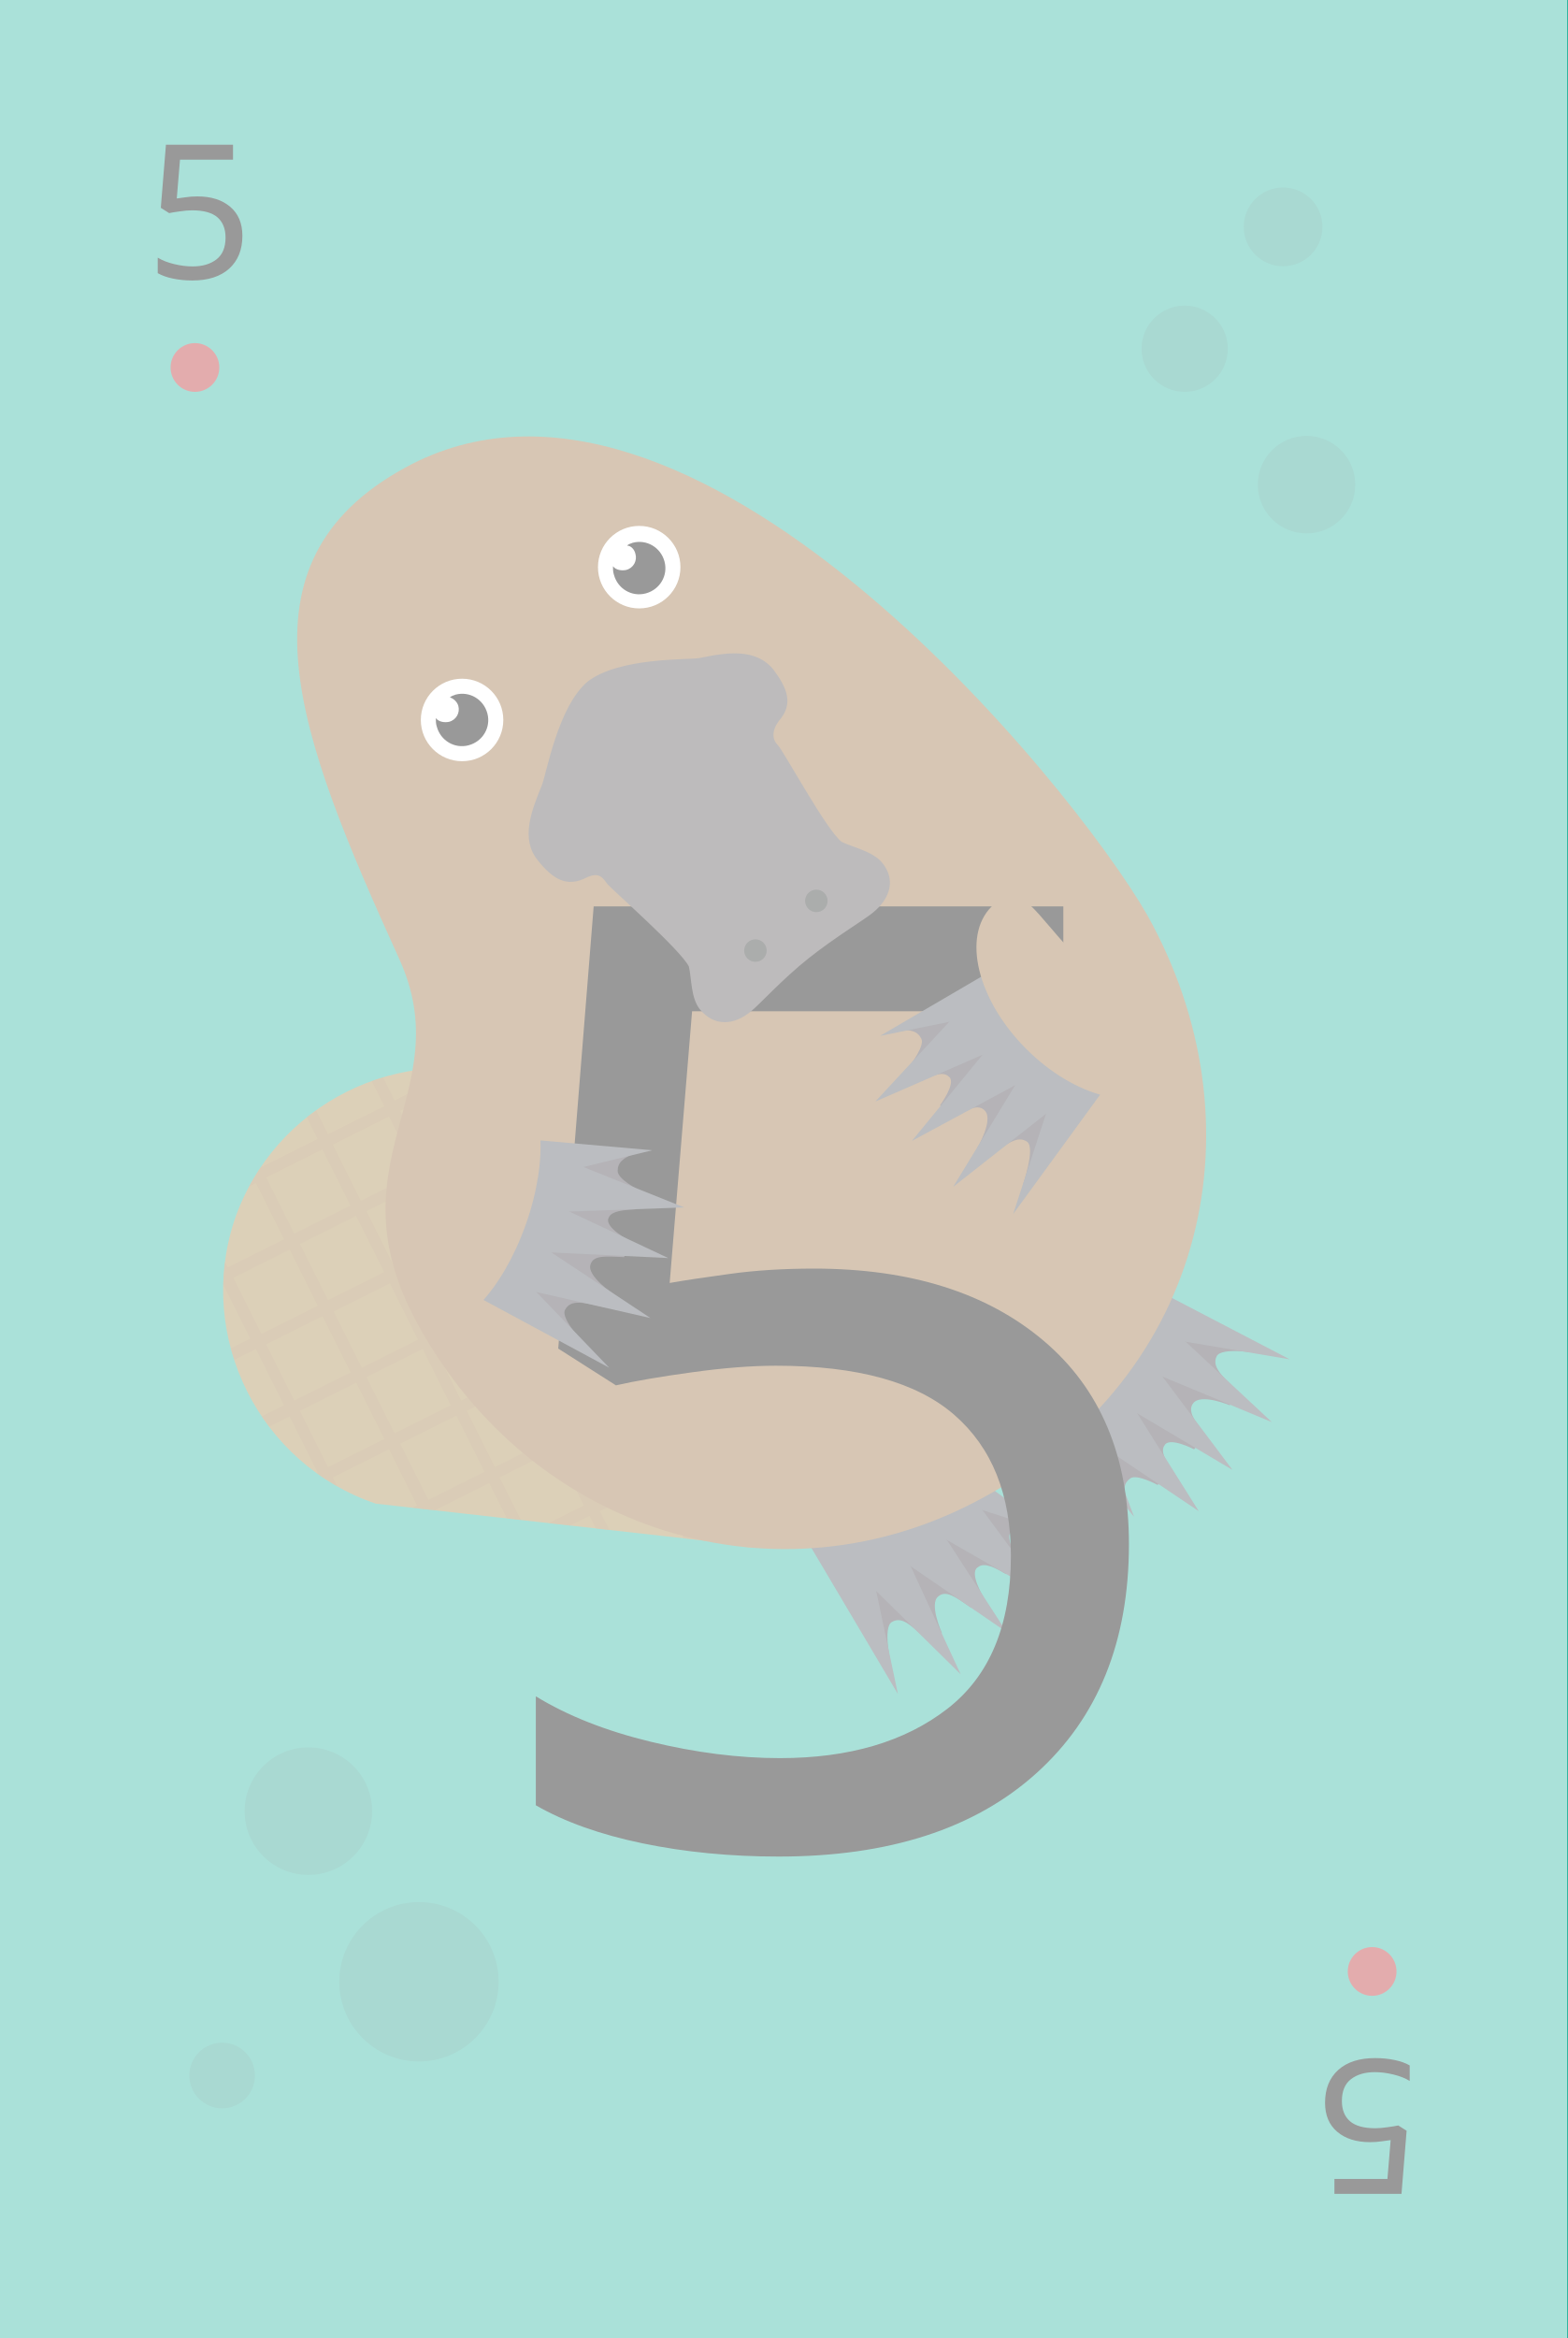
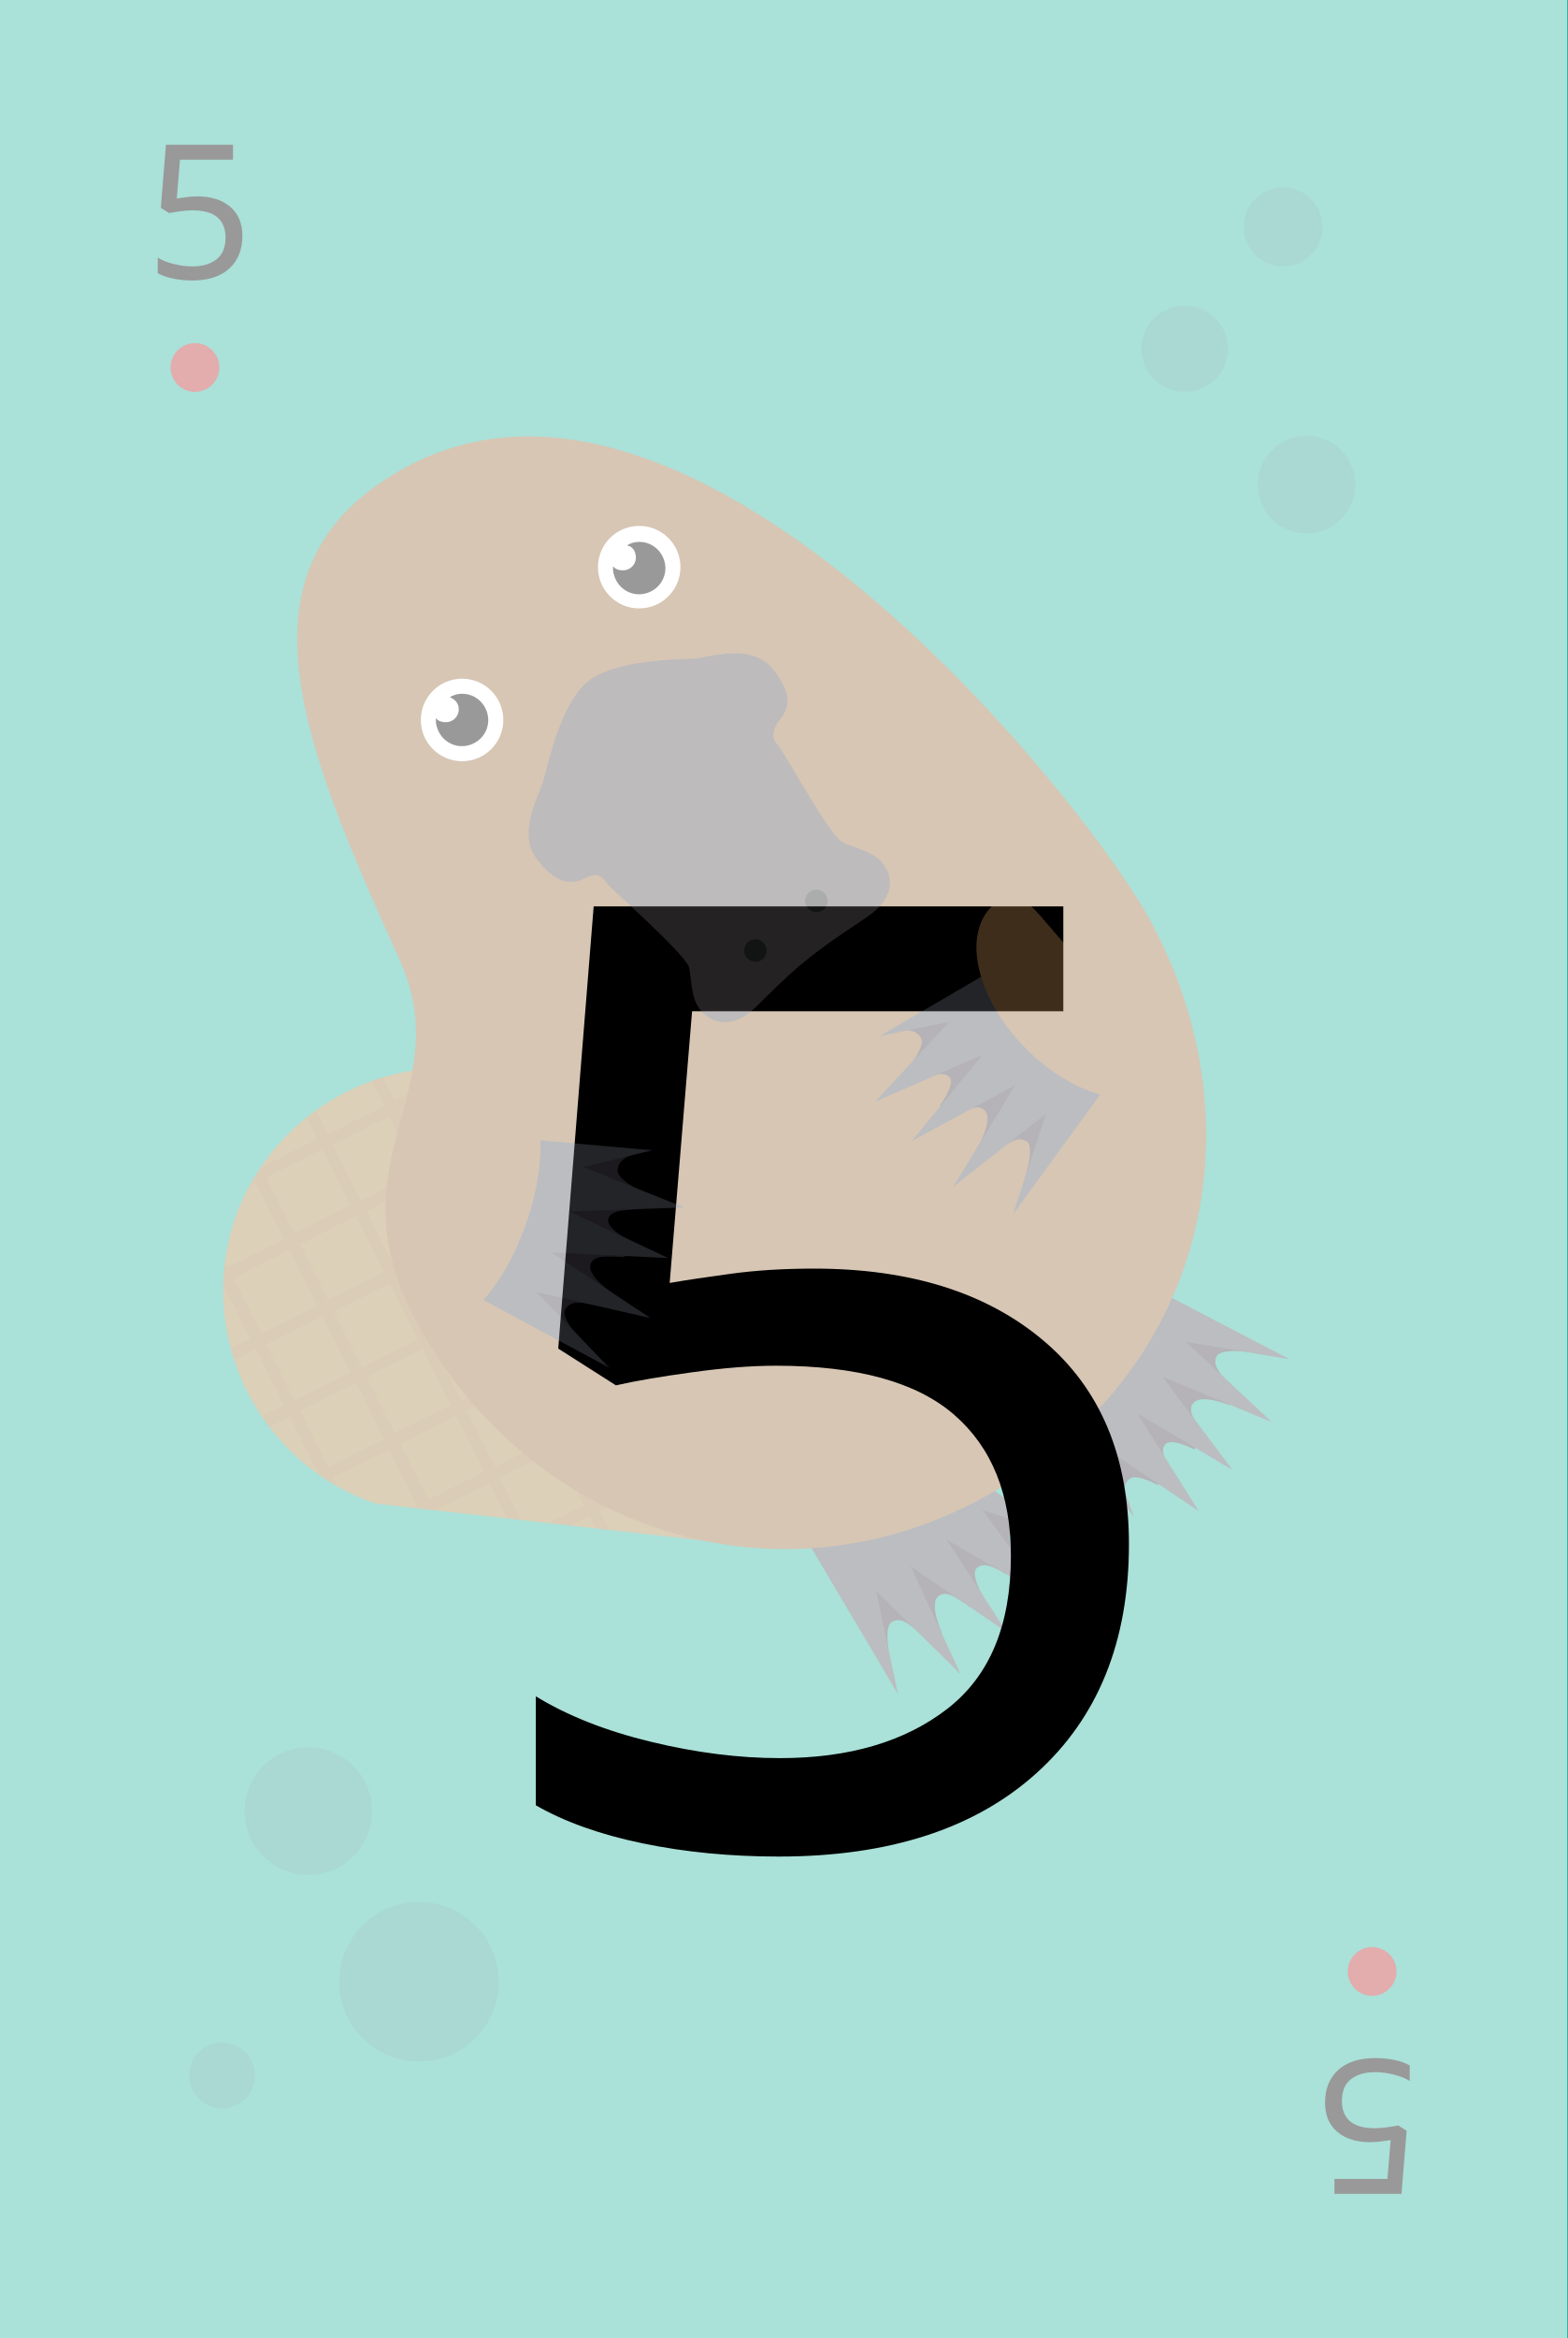
<svg xmlns="http://www.w3.org/2000/svg" xmlns:xlink="http://www.w3.org/1999/xlink" version="1.1" id="Layer_1" x="0px" y="0px" viewBox="0 0 167.2 249.4" enable-background="new 0 0 167.2 249.4" xml:space="preserve">
  <rect x="-5.7" y="-5.7" fill="#2BB4A0" width="178.6" height="260.8" />
  <g>
    <path fill="#A8894E" d="M88.4,134.5l-33.2-19.4c-12.5-4.1-26,2.7-30.2,15.1c-4.1,12.5,2.7,26,15.1,30.2l38.2,4.3   C90.9,168.9,100.9,138.7,88.4,134.5z" />
    <g opacity="0.4">
      <defs>
        <path id="SVGID_1_" opacity="0.4" d="M88.4,134.5l-33.2-19.4c-12.5-4.1-26,2.7-30.2,15.1c-4.1,12.5,2.7,26,15.1,30.2l38.2,4.3     C90.9,168.9,100.9,138.7,88.4,134.5z" />
      </defs>
      <clipPath id="SVGID_2_">
        <use xlink:href="#SVGID_1_" overflow="visible" />
      </clipPath>
      <path clip-path="url(#SVGID_2_)" fill="#9A7143" d="M45.7,197.1l71.2-35.7l-0.3-0.5l0.5-0.3L81.4,89.4l-0.5,0.3l-0.3-0.5    L9.5,124.8l0.3,0.5l-0.5,0.3l35.7,71.2l0.5-0.3L45.7,197.1z M66.5,151l3,6l-6,3l-3-6L66.5,151z M59.9,153l-3-6l6-3l3,6L59.9,153z     M67.5,150.5l6-3l3,6l-6,3L67.5,150.5z M67,149.4l-3-6l6-3l3,6L67,149.4z M63.4,142.3l-3-6l6-3l3,6L63.4,142.3z M71.1,139.8l6-3    l3,6l-6,3L71.1,139.8z M70.5,138.7l-3-6l6-3l3,6L70.5,138.7z M67,131.6l-3-6l6-3l3,6L67,131.6z M65.9,132.2l-6,3l-3-6l6-3    L65.9,132.2z M58.8,135.7l-6,3l-3-6l6-3L58.8,135.7z M59.3,136.8l3,6l-6,3l-3-6L59.3,136.8z M55.2,146.4l-6,3l-3-6l6-3L55.2,146.4    z M55.8,147.5l3,6l-6,3l-3-6L55.8,147.5z M59.3,154.6l3,6l-6,3l-3-6L59.3,154.6z M62.9,161.7l3,6l-6,3l-3-6L62.9,161.7z M64,161.2    l6-3l3,6l-6,3L64,161.2z M71.1,157.6l6-3l3,6l-6,3L71.1,157.6z M78.2,154l6-3l3,6l-6,3L78.2,154z M77.7,153l-3-6l6-3l3,6L77.7,153    z M81.7,143.4l6-3l3,6l-6,3L81.7,143.4z M81.2,142.3l-3-6l6-3l3,6L81.2,142.3z M77.6,135.2l-3-6l6-3l3,6L77.6,135.2z M74.1,128.1    l-3-6l6-3l3,6L74.1,128.1z M70.5,121l-3-6l6-3l3,6L70.5,121z M69.4,121.5l-6,3l-3-6l6-3L69.4,121.5z M62.3,125.1l-6,3l-3-6l6-3    L62.3,125.1z M55.2,128.6l-6,3l-3-6l6-3L55.2,128.6z M48.1,132.2l-6,3l-3-6l6-3L48.1,132.2z M48.6,133.2l3,6l-6,3l-3-6L48.6,133.2    z M44.6,142.9l-6,3l-3-6l6-3L44.6,142.9z M45.1,143.9l3,6l-6,3l-3-6L45.1,143.9z M48.7,151l3,6l-6,3l-3-6L48.7,151z M52.2,158.2    l3,6l-6,3l-3-6L52.2,158.2z M55.8,165.3l3,6l-6,3l-3-6L55.8,165.3z M59.4,172.4l3,6l-6,3l-3-6L59.4,172.4z M60.4,171.9l6-3l3,6    l-6,3L60.4,171.9z M67.5,168.3l6-3l3,6l-6,3L67.5,168.3z M74.6,164.7l6-3l3,6l-6,3L74.6,164.7z M81.8,161.2l6-3l3,6l-6,3    L81.8,161.2z M88.9,157.6l6-3l3,6l-6,3L88.9,157.6z M88.3,156.5l-3-6l6-3l3,6L88.3,156.5z M92.4,146.9l6-3l3,6l-6,3L92.4,146.9z     M91.9,145.8l-3-6l6-3l3,6L91.9,145.8z M88.3,138.7l-3-6l6-3l3,6L88.3,138.7z M84.8,131.6l-3-6l6-3l3,6L84.8,131.6z M81.2,124.5    l-3-6l6-3l3,6L81.2,124.5z M77.6,117.4l-3-6l6-3l3,6L77.6,117.4z M74.1,110.3l-3-6l6-3l3,6L74.1,110.3z M73,110.8l-6,3l-3-6l6-3    L73,110.8z M65.9,114.4l-6,3l-3-6l6-3L65.9,114.4z M58.8,117.9l-6,3l-3-6l6-3L58.8,117.9z M51.7,121.5l-6,3l-3-6l6-3L51.7,121.5z     M44.5,125.1l-6,3l-3-6l6-3L44.5,125.1z M37.4,128.6l-6,3l-3-6l6-3L37.4,128.6z M38,129.7l3,6l-6,3l-3-6L38,129.7z M33.9,139.3    l-6,3l-3-6l6-3L33.9,139.3z M34.4,140.4l3,6l-6,3l-3-6L34.4,140.4z M38,147.5l3,6l-6,3l-3-6L38,147.5z M41.5,154.6l3,6l-6,3l-3-6    L41.5,154.6z M45.1,161.7l3,6l-6,3l-3-6L45.1,161.7z M48.7,168.8l3,6l-6,3l-3-6L48.7,168.8z M52.2,176l3,6l-6,3l-3-6L52.2,176z     M55.8,183.1l3,6l-6,3l-3-6L55.8,183.1z M56.9,182.5l6-3l3,6l-6,3L56.9,182.5z M64,179l6-3l3,6l-6,3L64,179z M71.1,175.4l6-3l3,6    l-6,3L71.1,175.4z M78.2,171.8l6-3l3,6l-6,3L78.2,171.8z M85.3,168.3l6-3l3,6l-6,3L85.3,168.3z M92.4,164.7l6-3l3,6l-6,3    L92.4,164.7z M99.6,161.1l6-3l3,6l-6,3L99.6,161.1z M99,160.1l-3-6l6-3l3,6L99,160.1z M103.1,150.5l6-3l3,6l-6,3L103.1,150.5z     M102.6,149.4l-3-6l6-3l3,6L102.6,149.4z M99,142.3l-3-6l6-3l3,6L99,142.3z M95.4,135.2l-3-6l6-3l3,6L95.4,135.2z M91.9,128l-3-6    l6-3l3,6L91.9,128z M88.3,120.9l-3-6l6-3l3,6L88.3,120.9z M84.7,113.8l-3-6l6-3l3,6L84.7,113.8z M81.2,106.7l-3-6l6-3l3,6    L81.2,106.7z M77.6,99.6l-3-6l6-3l3,6L77.6,99.6z M76.5,100.1l-6,3l-3-6l6-3L76.5,100.1z M69.4,103.7l-6,3l-3-6l6-3L69.4,103.7z     M62.3,107.3l-6,3l-3-6l6-3L62.3,107.3z M55.2,110.8l-6,3l-3-6l6-3L55.2,110.8z M48.1,114.4l-6,3l-3-6l6-3L48.1,114.4z M41,118    l-6,3l-3-6l6-3L41,118z M33.9,121.5l-6,3l-3-6l6-3L33.9,121.5z M26.7,125.1l-6,3l-3-6l6-3L26.7,125.1z M27.3,126.2l3,6l-6,3l-3-6    L27.3,126.2z M23.2,135.8l-6,3l-3-6l6-3L23.2,135.8z M23.7,136.8l3,6l-6,3l-3-6L23.7,136.8z M27.3,143.9l3,6l-6,3l-3-6L27.3,143.9    z M30.9,151.1l3,6l-6,3l-3-6L30.9,151.1z M34.4,158.2l3,6l-6,3l-3-6L34.4,158.2z M38,165.3l3,6l-6,3l-3-6L38,165.3z M41.6,172.4    l3,6l-6,3l-3-6L41.6,172.4z M45.1,179.5l3,6l-6,3l-3-6L45.1,179.5z M48.7,186.6l3,6l-6,3l-3-6L48.7,186.6z M109.7,163.6l-3-6l6-3    l3,6L109.7,163.6z M16.6,122.6l3,6l-6,3l-3-6L16.6,122.6z" />
    </g>
  </g>
  <g>
    <path fill="#45404B" d="M134.5,144.4c0,0-4.2-0.8-4.7,0.3c-0.5,1.1,0.5,2,2.3,3.8l-0.9,1.4c0,0-3.1-1.3-3.9-0.2   c-0.6,0.8,0.1,1.8,1.3,3.5l-1.2,1.4c0,0-2.5-1.3-3.1-0.5c-0.4,0.5-0.3,1.2,0.8,2.9l-1.6,1.4c0,0-2.2-1.2-2.9-0.7   c-0.7,0.5-0.8,1.2-0.5,2.6l-0.3,0.1l-3.5-6.7l4.7-5.7l4.2-5.1l1.6-1.2L134.5,144.4z" />
    <polygon fill="#545A63" points="117.6,144.8 112.6,150.9 127.9,161.2  " />
    <polygon fill="#545A63" points="120.1,141.6 115.5,147.3 131.5,156.8  " />
    <polygon fill="#545A63" points="115.5,147.2 112.3,151.2 121,161.8  " />
    <polygon fill="#545A63" points="122.2,139.1 117.9,144.3 135.7,151.7  " />
    <polygon fill="#545A63" points="123.4,137.6 119.8,142 137.6,145  " />
  </g>
  <g>
    <path fill="#45404B" d="M95.1,177.7c0,0-1-4.2,0.1-4.7c1.1-0.6,2,0.4,3.9,2.1l1.4-0.9c0,0-1.4-3.1-0.4-3.9c0.8-0.7,1.8,0,3.5,1.2   l1.3-1.2c0,0-1.5-2.5-0.6-3.1c0.5-0.4,1.2-0.4,3,0.7l1.3-1.6c0,0-1.3-2.1-0.8-2.8c0.5-0.7,1.2-0.9,2.6-0.6l0-0.3l-6.8-3.2l-5.4,5   l-4.9,4.4l-1.1,1.7L95.1,177.7z" />
    <polygon fill="#545A63" points="94.8,160.7 100.7,155.5 111.7,170.4  " />
    <polygon fill="#545A63" points="91.8,163.4 97.3,158.5 107.4,174.1  " />
    <polygon fill="#545A63" points="97.1,158.6 101,155.2 112,163.4  " />
    <polygon fill="#545A63" points="89.3,165.6 94.4,161.1 102.5,178.6  " />
    <polygon fill="#545A63" points="86.5,165 92.1,163.1 95.8,180.7  " />
  </g>
  <path fill="#9A7143" d="M43.2,49.9c-18.6,10.2-11.5,28.4-0.6,52.4c6.5,14.3-7.6,21.6,2,39c12.1,22.1,38.4,30.5,60.4,18.4  c24-13.1,29.7-40.1,17.4-62.1C114.5,83.8,73.6,33.2,43.2,49.9z" />
  <g>
    <g>
      <circle fill="#FFFFFF" cx="49.3" cy="76.8" r="4.4" />
      <g>
        <path fill="#010101" d="M48.9,75.3c0.2,0.7-0.2,1.5-1,1.7c-0.5,0.1-1.1,0-1.4-0.4c0,0.3,0,0.6,0.1,0.9c0.4,1.5,1.9,2.4,3.4,2     c1.5-0.4,2.4-1.9,2-3.4s-1.9-2.4-3.4-2c-0.2,0.1-0.4,0.1-0.6,0.3C48.4,74.5,48.8,74.9,48.9,75.3z" />
      </g>
    </g>
    <g>
      <circle fill="#FFFFFF" cx="68.2" cy="60.5" r="4.4" />
      <g>
        <path fill="#010101" d="M67.8,59.1c0.2,0.7-0.2,1.5-1,1.7c-0.5,0.1-1.1,0-1.4-0.4c0,0.3,0,0.6,0.1,0.9c0.4,1.5,1.9,2.4,3.4,2     c1.5-0.4,2.4-1.9,2-3.4c-0.4-1.5-1.9-2.4-3.4-2c-0.2,0.1-0.4,0.1-0.6,0.3C67.3,58.2,67.7,58.6,67.8,59.1z" />
      </g>
    </g>
  </g>
  <circle fill="#BA3033" cx="20.8" cy="39.2" r="2.6" />
  <g>
    <text transform="matrix(1 0 0 1 15.5643 29.7173)" font-family="'RobotoSlab-Regular'" font-size="20">5</text>
  </g>
  <circle fill="#BA3033" cx="146.4" cy="210.3" r="2.6" />
  <g>
    <text transform="matrix(-1 0 0 -1 151.6725 219.7435)" font-family="'RobotoSlab-Regular'" font-size="20">5</text>
  </g>
-   <text transform="matrix(1 0 0 1 48.3574 196.6374)" font-family="'RobotoSlab-Thin'" font-size="140">5</text>
+   <text id="number" transform="matrix(1 0 0 1 48.3574 196.6374)" font-family="'RobotoSlab-Thin'" font-size="140">5</text>
  <circle opacity="0.2" fill="#1A4E47" cx="32.9" cy="193.2" r="6.8" />
  <circle opacity="0.2" fill="#1A4E47" cx="136.9" cy="24.2" r="4.2" />
  <circle opacity="0.2" fill="#1A4E47" cx="139.4" cy="51.7" r="5.2" />
  <circle opacity="0.2" fill="#1A4E47" cx="44.7" cy="211.4" r="8.5" />
  <circle opacity="0.2" fill="#1A4E47" cx="23.7" cy="221.4" r="3.5" />
  <circle opacity="0.2" fill="#1A4E47" cx="126.4" cy="37.2" r="4.6" />
  <g>
    <g>
      <path fill="#45404B" d="M62.7,143.7c0,0-3-3-2.4-4c0.6-1.1,1.9-0.8,4.4-0.2l0.7-1.5c0,0-2.8-1.9-2.4-3.1c0.3-1,1.5-0.9,3.6-0.8    l0.5-1.8c0,0-2.5-1.3-2.2-2.3c0.2-0.6,0.8-0.9,2.9-1l0.3-2.1c0,0-2.2-1.1-2.2-2c0-0.9,0.6-1.4,1.9-1.9l-0.1-0.3l-7.5,0.9l-2,7.1    l-1.9,6.3l-0.1,2L62.7,143.7z" />
      <polygon fill="#545A63" points="53.5,129.5 55.8,121.9 73,128.8   " />
      <polygon fill="#545A63" points="52.4,133.3 54.5,126.3 71.3,134.2   " />
      <polygon fill="#545A63" points="54.4,126.4 55.9,121.5 69.6,122.7   " />
      <polygon fill="#545A63" points="51.4,136.5 53.4,130 69.4,140.6   " />
      <polygon fill="#545A63" points="50.9,138.3 52.5,132.9 65,145.9   " />
    </g>
    <ellipse transform="matrix(-0.3352 0.9422 -0.9422 -0.3352 188.7524 124.1378)" fill="#9A7143" cx="50.6" cy="128.7" rx="13.4" ry="5.9" />
  </g>
  <g>
    <g>
      <path fill="#45404B" d="M109.1,126.5c0,0,1.4-4,0.5-4.7c-1-0.7-2.1,0.1-4.1,1.7l-1.2-1.1c0,0,1.7-2.9,0.8-3.9    c-0.7-0.8-1.8-0.2-3.6,0.8l-1.2-1.4c0,0,1.7-2.3,1-3c-0.5-0.5-1.2-0.5-3,0.4l-1.1-1.8c0,0,1.5-2,1.1-2.7c-0.4-0.8-1.1-1-2.5-0.9    l0-0.3l7.1-2.4l4.9,5.5l4.4,4.9l0.9,1.8L109.1,126.5z" />
      <polygon fill="#545A63" points="111.3,109.7 106,103.9 93.4,117.5   " />
      <polygon fill="#545A63" points="114,112.7 109.1,107.3 97.3,121.7   " />
      <polygon fill="#545A63" points="109.2,107.4 105.7,103.6 93.9,110.5   " />
      <polygon fill="#545A63" points="116.2,115.2 111.7,110.2 101.7,126.6   " />
      <polygon fill="#545A63" points="117.5,116.6 113.7,112.4 108.1,129.5   " />
    </g>
    <path fill="#9A7143" d="M124.7,115.6c-3.2,3.2-10,1.5-15.2-3.7c-5.2-5.2-6.9-12-3.7-15.2c3.2-3.2,4.4,0.7,9.6,5.9   C120.6,107.9,127.8,112.5,124.7,115.6z" />
  </g>
  <g>
    <path fill="#5B5557" d="M83.1,76.9c1.6-1.8,0.9-3.5-0.6-5.5c-1.9-2.3-5-1.8-7.9-1.2c-1.2,0.2-8.5-0.1-11.9,2.5   c-3.2,2.7-4.4,9.9-4.9,11.1c-1.1,2.7-2.3,5.7-0.4,8c1.6,2,3.1,2.9,5.2,1.8c1.3-0.6,1.7,0,2.2,0.7c0.5,0.6,7.8,7,8.7,8.8   c0.3,1.3,0.2,3.4,1.2,4.6c1.5,1.8,3.6,1.7,5.4,0.2c0.8-0.6,3.3-3.4,6.2-5.7s6.1-4.2,6.9-4.9c1.8-1.5,2.4-3.5,0.9-5.3   c-1-1.2-3.1-1.6-4.3-2.2c-1.6-1.2-6.2-9.7-6.8-10.3S82.3,78,83.1,76.9z" />
    <g>
      <circle fill="#2D3130" cx="80.6" cy="101.4" r="1.2" />
      <circle fill="#2D3130" cx="87.1" cy="96.1" r="1.2" />
    </g>
  </g>
  <g id="muted" opacity="0.6">
    <rect fill="#fff" x="0" y="0" width="167.2" height="249.4" />
+     <use xlink:href="#number" />
  </g>
</svg>
